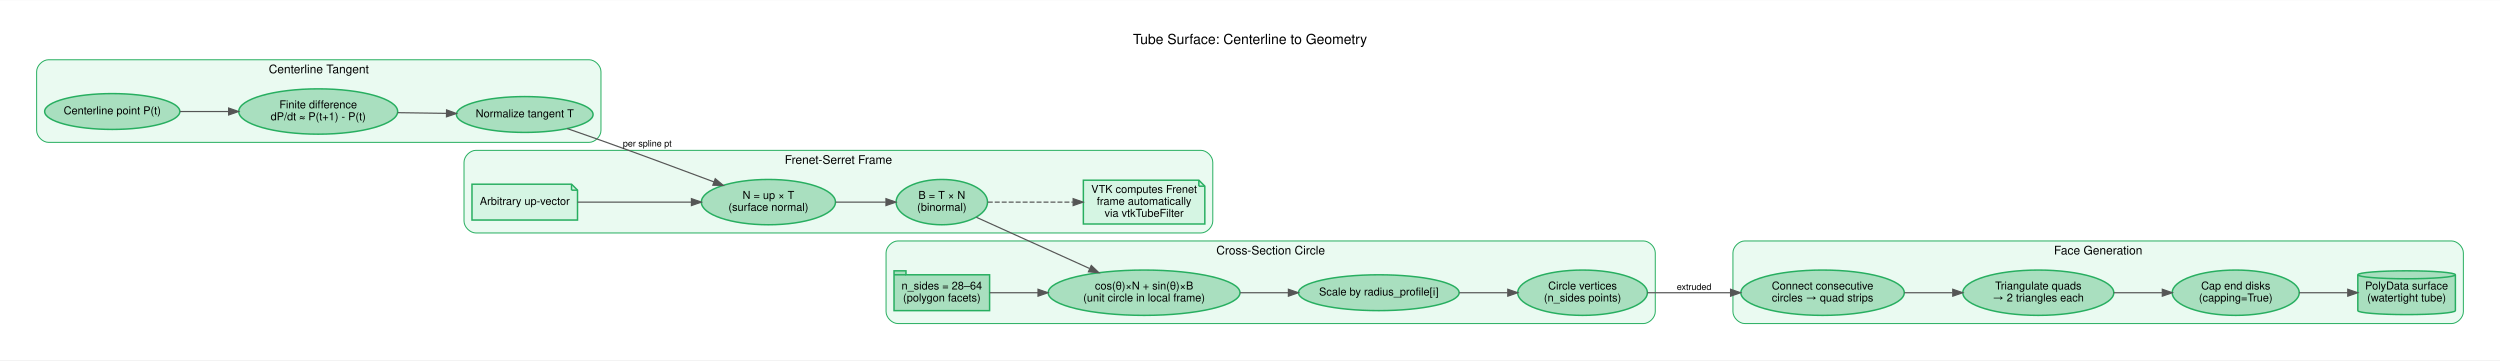
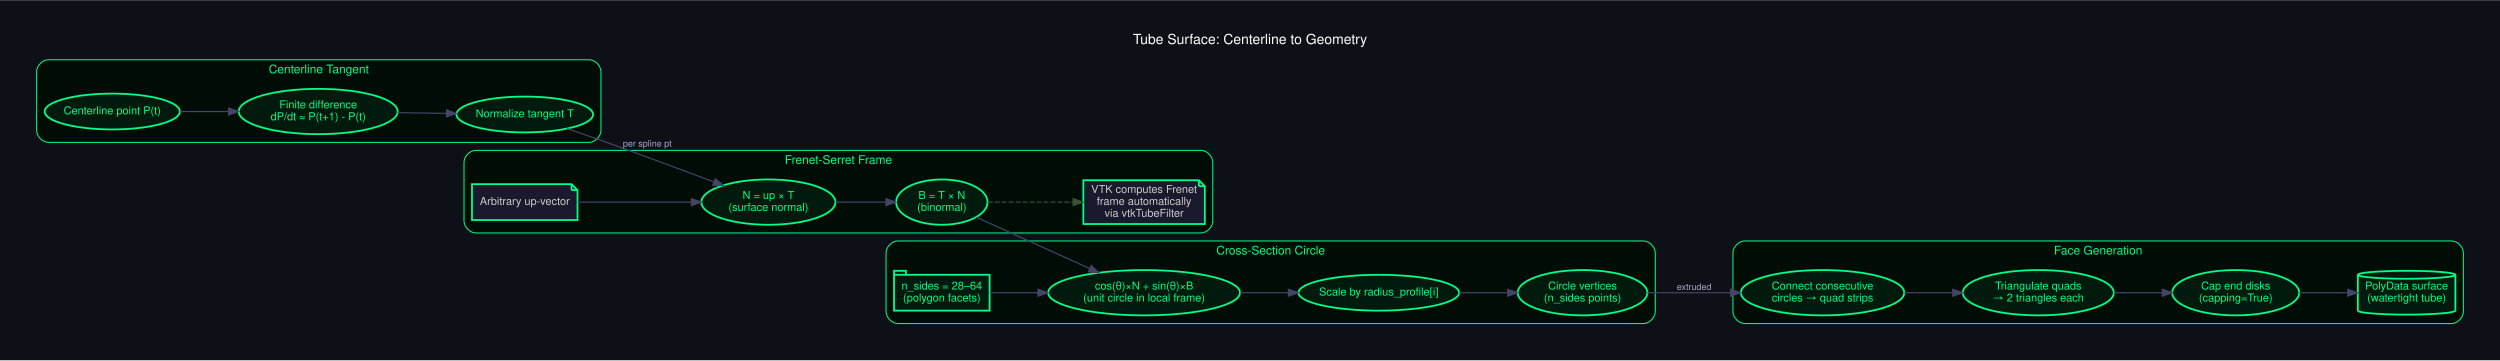
<svg xmlns="http://www.w3.org/2000/svg" width="2511pt" height="362pt" viewBox="0.00 0.00 2511.01 361.60">
  <g id="graph0" class="graph" transform="scale(1 1) rotate(0) translate(28.8 332.8)">
-     <polygon fill="#ffffff" stroke="transparent" points="-28.8,28.8 -28.8,-332.8 2482.21,-332.8 2482.21,28.8 -28.8,28.8" />
-     <text text-anchor="middle" x="1226.71" y="-288.8" font-family="Helvetica,Arial,sans-serif" font-size="14.00">Tube Surface: Centerline to Geometry</text>
+     <polygon fill="#0d1117" stroke="transparent" points="-28.8,28.8 -28.8,-332.8 2482.21,-332.8 2482.21,28.8 -28.8,28.8" />
+     <text text-anchor="middle" x="1226.71" y="-288.8" font-family="Helvetica,Arial,sans-serif" font-size="14.00" fill="white">Tube Surface: Centerline to Geometry</text>
    <g id="clust1" class="cluster">
-       <path fill="#eafaf1" stroke="#27ae60" d="M20,-190C20,-190 562.81,-190 562.81,-190 568.81,-190 574.81,-196 574.81,-202 574.81,-202 574.81,-261 574.81,-261 574.81,-267 568.81,-273 562.81,-273 562.81,-273 20,-273 20,-273 14,-273 8,-267 8,-261 8,-261 8,-202 8,-202 8,-196 14,-190 20,-190" />
-       <text text-anchor="middle" x="291.41" y="-259.4" font-family="Helvetica,Arial,sans-serif" font-size="12.00">Centerline Tangent</text>
+       <path fill="#000d07" stroke="#00ff88" d="M20,-190C20,-190 562.81,-190 562.81,-190 568.81,-190 574.81,-196 574.81,-202 574.81,-202 574.81,-261 574.81,-261 574.81,-267 568.81,-273 562.81,-273 562.81,-273 20,-273 20,-273 14,-273 8,-267 8,-261 8,-261 8,-202 8,-202 8,-196 14,-190 20,-190" />
+       <text text-anchor="middle" x="291.41" y="-259.4" font-family="Helvetica,Arial,sans-serif" font-size="12.00" fill="#00ff88">Centerline Tangent</text>
    </g>
    <g id="clust2" class="cluster">
-       <path fill="#eafaf1" stroke="#27ae60" d="M449.26,-99C449.26,-99 1177.33,-99 1177.33,-99 1183.33,-99 1189.33,-105 1189.33,-111 1189.33,-111 1189.33,-170 1189.33,-170 1189.33,-176 1183.33,-182 1177.33,-182 1177.33,-182 449.26,-182 449.26,-182 443.26,-182 437.26,-176 437.26,-170 437.26,-170 437.26,-111 437.26,-111 437.26,-105 443.26,-99 449.26,-99" />
-       <text text-anchor="middle" x="813.3" y="-168.4" font-family="Helvetica,Arial,sans-serif" font-size="12.00">Frenet-Serret Frame</text>
+       <path fill="#000d07" stroke="#00ff88" d="M449.26,-99C449.26,-99 1177.33,-99 1177.33,-99 1183.33,-99 1189.33,-105 1189.33,-111 1189.33,-111 1189.33,-170 1189.33,-170 1189.33,-176 1183.33,-182 1177.33,-182 1177.33,-182 449.26,-182 449.26,-182 443.26,-182 437.26,-176 437.26,-170 437.26,-170 437.26,-111 437.26,-111 437.26,-105 443.26,-99 449.26,-99" />
+       <text text-anchor="middle" x="813.3" y="-168.4" font-family="Helvetica,Arial,sans-serif" font-size="12.00" fill="#00ff88">Frenet-Serret Frame</text>
    </g>
    <g id="clust3" class="cluster">
-       <path fill="#eafaf1" stroke="#27ae60" d="M873.16,-8C873.16,-8 1621.76,-8 1621.76,-8 1627.76,-8 1633.76,-14 1633.76,-20 1633.76,-20 1633.76,-79 1633.76,-79 1633.76,-85 1627.76,-91 1621.76,-91 1621.76,-91 873.16,-91 873.16,-91 867.16,-91 861.16,-85 861.16,-79 861.16,-79 861.16,-20 861.16,-20 861.16,-14 867.16,-8 873.16,-8" />
-       <text text-anchor="middle" x="1247.46" y="-77.4" font-family="Helvetica,Arial,sans-serif" font-size="12.00">Cross-Section Circle</text>
+       <path fill="#000d07" stroke="#00ff88" d="M873.16,-8C873.16,-8 1621.76,-8 1621.76,-8 1627.76,-8 1633.76,-14 1633.76,-20 1633.76,-20 1633.76,-79 1633.76,-79 1633.76,-85 1627.76,-91 1621.76,-91 1621.76,-91 873.16,-91 873.16,-91 867.16,-91 861.16,-85 861.16,-79 861.16,-79 861.16,-20 861.16,-20 861.16,-14 867.16,-8 873.16,-8" />
+       <text text-anchor="middle" x="1247.46" y="-77.4" font-family="Helvetica,Arial,sans-serif" font-size="12.00" fill="#00ff88">Cross-Section Circle</text>
    </g>
    <g id="clust4" class="cluster">
-       <path fill="#eafaf1" stroke="#27ae60" d="M1723.76,-8C1723.76,-8 2433.41,-8 2433.41,-8 2439.41,-8 2445.41,-14 2445.41,-20 2445.41,-20 2445.41,-79 2445.41,-79 2445.41,-85 2439.41,-91 2433.41,-91 2433.41,-91 1723.76,-91 1723.76,-91 1717.76,-91 1711.76,-85 1711.76,-79 1711.76,-79 1711.76,-20 1711.76,-20 1711.76,-14 1717.76,-8 1723.76,-8" />
-       <text text-anchor="middle" x="2078.59" y="-77.4" font-family="Helvetica,Arial,sans-serif" font-size="12.00">Face Generation</text>
+       <path fill="#000d07" stroke="#00ff88" d="M1723.76,-8C1723.76,-8 2433.41,-8 2433.41,-8 2439.41,-8 2445.41,-14 2445.41,-20 2445.41,-20 2445.41,-79 2445.41,-79 2445.41,-85 2439.41,-91 2433.41,-91 2433.41,-91 1723.76,-91 1723.76,-91 1717.76,-91 1711.76,-85 1711.76,-79 1711.76,-79 1711.76,-20 1711.76,-20 1711.76,-14 1717.76,-8 1723.76,-8" />
+       <text text-anchor="middle" x="2078.59" y="-77.4" font-family="Helvetica,Arial,sans-serif" font-size="12.00" fill="#00ff88">Face Generation</text>
    </g>
    <g id="node1" class="node">
-       <ellipse fill="#a9dfbf" stroke="#27ae60" stroke-width="1.5" cx="83.95" cy="-221" rx="67.9" ry="18" />
-       <text text-anchor="middle" x="83.95" y="-218.2" font-family="Helvetica,Arial,sans-serif" font-size="11.00">Centerline point P(t)</text>
+       <ellipse fill="#001a0d" stroke="#00ff88" stroke-width="1.8" cx="83.95" cy="-221" rx="67.9" ry="18" />
+       <text text-anchor="middle" x="83.95" y="-218.2" font-family="Helvetica,Arial,sans-serif" font-size="11.00" fill="#00ff88">Centerline point P(t)</text>
    </g>
    <g id="node2" class="node">
-       <ellipse fill="#a9dfbf" stroke="#27ae60" stroke-width="1.5" cx="290.81" cy="-221" rx="79.81" ry="22.76" />
-       <text text-anchor="middle" x="290.81" y="-224.2" font-family="Helvetica,Arial,sans-serif" font-size="11.00">Finite difference</text>
-       <text text-anchor="middle" x="290.81" y="-212.2" font-family="Helvetica,Arial,sans-serif" font-size="11.00">dP/dt ≈ P(t+1) - P(t)</text>
+       <ellipse fill="#001a0d" stroke="#00ff88" stroke-width="1.8" cx="290.81" cy="-221" rx="79.81" ry="22.76" />
+       <text text-anchor="middle" x="290.81" y="-224.2" font-family="Helvetica,Arial,sans-serif" font-size="11.00" fill="#00ff88">Finite difference</text>
+       <text text-anchor="middle" x="290.81" y="-212.2" font-family="Helvetica,Arial,sans-serif" font-size="11.00" fill="#00ff88">dP/dt ≈ P(t+1) - P(t)</text>
    </g>
    <g id="edge1" class="edge">
-       <path fill="none" stroke="#555555" stroke-width="1.2" d="M152.03,-221C167.59,-221 184.38,-221 200.72,-221" />
-       <polygon fill="#555555" stroke="#555555" stroke-width="1.2" points="200.82,-224.5 210.82,-221 200.82,-217.5 200.82,-224.5" />
+       <path fill="none" stroke="#444466" stroke-width="1.2" d="M152.03,-221C167.59,-221 184.38,-221 200.72,-221" />
+       <polygon fill="#444466" stroke="#444466" stroke-width="1.2" points="200.82,-224.5 210.82,-221 200.82,-217.5 200.82,-224.5" />
    </g>
    <g id="node3" class="node">
-       <ellipse fill="#a9dfbf" stroke="#27ae60" stroke-width="1.5" cx="498.26" cy="-218" rx="68.61" ry="18" />
-       <text text-anchor="middle" x="498.26" y="-215.2" font-family="Helvetica,Arial,sans-serif" font-size="11.00">Normalize tangent T</text>
+       <ellipse fill="#001a0d" stroke="#00ff88" stroke-width="1.8" cx="498.26" cy="-218" rx="68.61" ry="18" />
+       <text text-anchor="middle" x="498.26" y="-215.2" font-family="Helvetica,Arial,sans-serif" font-size="11.00" fill="#00ff88">Normalize tangent T</text>
    </g>
    <g id="edge2" class="edge">
-       <path fill="none" stroke="#555555" stroke-width="1.2" d="M370.65,-219.85C386.62,-219.62 403.4,-219.37 419.34,-219.14" />
-       <polygon fill="#555555" stroke="#555555" stroke-width="1.2" points="419.72,-222.63 429.67,-218.99 419.62,-215.63 419.72,-222.63" />
+       <path fill="none" stroke="#444466" stroke-width="1.2" d="M370.65,-219.85C386.62,-219.62 403.4,-219.37 419.34,-219.14" />
+       <polygon fill="#444466" stroke="#444466" stroke-width="1.2" points="419.72,-222.63 429.67,-218.99 419.62,-215.63 419.72,-222.63" />
    </g>
    <g id="node5" class="node">
-       <ellipse fill="#a9dfbf" stroke="#27ae60" stroke-width="1.5" cx="742.99" cy="-130" rx="67.35" ry="22.76" />
-       <text text-anchor="middle" x="742.99" y="-133.2" font-family="Helvetica,Arial,sans-serif" font-size="11.00">N = up × T</text>
-       <text text-anchor="middle" x="742.99" y="-121.2" font-family="Helvetica,Arial,sans-serif" font-size="11.00">(surface normal)</text>
+       <ellipse fill="#001a0d" stroke="#00ff88" stroke-width="1.8" cx="742.99" cy="-130" rx="67.35" ry="22.76" />
+       <text text-anchor="middle" x="742.99" y="-133.2" font-family="Helvetica,Arial,sans-serif" font-size="11.00" fill="#00ff88">N = up × T</text>
+       <text text-anchor="middle" x="742.99" y="-121.2" font-family="Helvetica,Arial,sans-serif" font-size="11.00" fill="#00ff88">(surface normal)</text>
    </g>
    <g id="edge12" class="edge">
-       <path fill="none" stroke="#555555" stroke-width="1.2" d="M540.89,-203.87C551.93,-200.07 563.84,-195.92 574.81,-192 612.88,-178.39 655.62,-162.53 688.36,-150.26" />
-       <polygon fill="#555555" stroke="#555555" stroke-width="1.2" points="689.61,-153.53 697.74,-146.73 687.15,-146.97 689.61,-153.53" />
-       <text text-anchor="middle" x="621.31" y="-185.8" font-family="Helvetica,Arial,sans-serif" font-size="9.00">per spline pt</text>
+       <path fill="none" stroke="#444466" stroke-width="1.2" d="M540.89,-203.87C551.93,-200.07 563.84,-195.92 574.81,-192 612.88,-178.39 655.62,-162.53 688.36,-150.26" />
+       <polygon fill="#444466" stroke="#444466" stroke-width="1.2" points="689.61,-153.53 697.74,-146.73 687.15,-146.97 689.61,-153.53" />
+       <text text-anchor="middle" x="621.31" y="-185.8" font-family="Helvetica,Arial,sans-serif" font-size="9.00" fill="#aaaacc">per spline pt</text>
    </g>
    <g id="node4" class="node">
-       <polygon fill="#d5f5e3" stroke="#27ae60" stroke-width="1.5" points="545.26,-148 445.26,-148 445.26,-112 551.26,-112 551.26,-142 545.26,-148" />
-       <polyline fill="none" stroke="#27ae60" stroke-width="1.5" points="545.26,-148 545.26,-142 " />
-       <polyline fill="none" stroke="#27ae60" stroke-width="1.5" points="551.26,-142 545.26,-142 " />
-       <text text-anchor="middle" x="498.26" y="-127.2" font-family="Helvetica,Arial,sans-serif" font-size="11.00">Arbitrary up-vector</text>
+       <polygon fill="#1a1a2e" stroke="#00ff88" stroke-width="1.8" points="545.26,-148 445.26,-148 445.26,-112 551.26,-112 551.26,-142 545.26,-148" />
+       <polyline fill="none" stroke="#00ff88" stroke-width="1.8" points="545.26,-148 545.26,-142 " />
+       <polyline fill="none" stroke="#00ff88" stroke-width="1.8" points="551.26,-142 545.26,-142 " />
+       <text text-anchor="middle" x="498.26" y="-127.2" font-family="Helvetica,Arial,sans-serif" font-size="11.00" fill="#cccccc">Arbitrary up-vector</text>
    </g>
    <g id="edge3" class="edge">
-       <path fill="none" stroke="#555555" stroke-width="1.2" d="M551.33,-130C584.56,-130 628.22,-130 665.37,-130" />
-       <polygon fill="#555555" stroke="#555555" stroke-width="1.2" points="665.67,-133.5 675.67,-130 665.67,-126.5 665.67,-133.5" />
+       <path fill="none" stroke="#444466" stroke-width="1.2" d="M551.33,-130C584.56,-130 628.22,-130 665.37,-130" />
+       <polygon fill="#444466" stroke="#444466" stroke-width="1.2" points="665.67,-133.5 675.67,-130 665.67,-126.5 665.67,-133.5" />
    </g>
    <g id="node6" class="node">
-       <ellipse fill="#a9dfbf" stroke="#27ae60" stroke-width="1.5" cx="917.16" cy="-130" rx="45.92" ry="22.76" />
-       <text text-anchor="middle" x="917.16" y="-133.2" font-family="Helvetica,Arial,sans-serif" font-size="11.00">B = T × N</text>
-       <text text-anchor="middle" x="917.16" y="-121.2" font-family="Helvetica,Arial,sans-serif" font-size="11.00">(binormal)</text>
+       <ellipse fill="#001a0d" stroke="#00ff88" stroke-width="1.8" cx="917.16" cy="-130" rx="45.92" ry="22.76" />
+       <text text-anchor="middle" x="917.16" y="-133.2" font-family="Helvetica,Arial,sans-serif" font-size="11.00" fill="#00ff88">B = T × N</text>
+       <text text-anchor="middle" x="917.16" y="-121.2" font-family="Helvetica,Arial,sans-serif" font-size="11.00" fill="#00ff88">(binormal)</text>
    </g>
    <g id="edge4" class="edge">
-       <path fill="none" stroke="#555555" stroke-width="1.2" d="M810.56,-130C827.17,-130 844.8,-130 860.81,-130" />
-       <polygon fill="#555555" stroke="#555555" stroke-width="1.2" points="861.06,-133.5 871.06,-130 861.06,-126.5 861.06,-133.5" />
+       <path fill="none" stroke="#444466" stroke-width="1.2" d="M810.56,-130C827.17,-130 844.8,-130 860.81,-130" />
+       <polygon fill="#444466" stroke="#444466" stroke-width="1.2" points="861.06,-133.5 871.06,-130 861.06,-126.5 861.06,-133.5" />
    </g>
    <g id="node7" class="node">
-       <polygon fill="#d5f5e3" stroke="#27ae60" stroke-width="1.5" points="1175.33,-152 1059.33,-152 1059.33,-108 1181.33,-108 1181.33,-146 1175.33,-152" />
-       <polyline fill="none" stroke="#27ae60" stroke-width="1.5" points="1175.33,-152 1175.33,-146 " />
-       <polyline fill="none" stroke="#27ae60" stroke-width="1.5" points="1181.33,-146 1175.33,-146 " />
-       <text text-anchor="middle" x="1120.33" y="-139.2" font-family="Helvetica,Arial,sans-serif" font-size="11.00">VTK computes Frenet</text>
-       <text text-anchor="middle" x="1120.33" y="-127.2" font-family="Helvetica,Arial,sans-serif" font-size="11.00">frame automatically</text>
-       <text text-anchor="middle" x="1120.33" y="-115.2" font-family="Helvetica,Arial,sans-serif" font-size="11.00">via vtkTubeFilter</text>
+       <polygon fill="#1a1a2e" stroke="#00ff88" stroke-width="1.8" points="1175.33,-152 1059.33,-152 1059.33,-108 1181.33,-108 1181.33,-146 1175.33,-152" />
+       <polyline fill="none" stroke="#00ff88" stroke-width="1.8" points="1175.33,-152 1175.33,-146 " />
+       <polyline fill="none" stroke="#00ff88" stroke-width="1.8" points="1181.33,-146 1175.33,-146 " />
+       <text text-anchor="middle" x="1120.33" y="-139.2" font-family="Helvetica,Arial,sans-serif" font-size="11.00" fill="#cccccc">VTK computes Frenet</text>
+       <text text-anchor="middle" x="1120.33" y="-127.2" font-family="Helvetica,Arial,sans-serif" font-size="11.00" fill="#cccccc">frame automatically</text>
+       <text text-anchor="middle" x="1120.33" y="-115.2" font-family="Helvetica,Arial,sans-serif" font-size="11.00" fill="#cccccc">via vtkTubeFilter</text>
    </g>
    <g id="edge5" class="edge">
-       <path fill="none" stroke="#555555" stroke-width="1.2" stroke-dasharray="5,2" d="M963.31,-130C988.48,-130 1020.39,-130 1048.79,-130" />
-       <polygon fill="#555555" stroke="#555555" stroke-width="1.2" points="1049.07,-133.5 1059.07,-130 1049.07,-126.5 1049.07,-133.5" />
+       <path fill="none" stroke="#335533" stroke-width="1.2" stroke-dasharray="5,2" d="M963.31,-130C988.48,-130 1020.39,-130 1048.79,-130" />
+       <polygon fill="#335533" stroke="#335533" stroke-width="1.2" points="1049.07,-133.5 1059.07,-130 1049.07,-126.5 1049.07,-133.5" />
    </g>
    <g id="node9" class="node">
-       <ellipse fill="#a9dfbf" stroke="#27ae60" stroke-width="1.5" cx="1120.33" cy="-39" rx="96.33" ry="22.76" />
-       <text text-anchor="middle" x="1120.33" y="-42.2" font-family="Helvetica,Arial,sans-serif" font-size="11.00">cos(θ)×N + sin(θ)×B</text>
-       <text text-anchor="middle" x="1120.33" y="-30.2" font-family="Helvetica,Arial,sans-serif" font-size="11.00">(unit circle in local frame)</text>
+       <ellipse fill="#001a0d" stroke="#00ff88" stroke-width="1.8" cx="1120.33" cy="-39" rx="96.33" ry="22.76" />
+       <text text-anchor="middle" x="1120.33" y="-42.2" font-family="Helvetica,Arial,sans-serif" font-size="11.00" fill="#00ff88">cos(θ)×N + sin(θ)×B</text>
+       <text text-anchor="middle" x="1120.33" y="-30.2" font-family="Helvetica,Arial,sans-serif" font-size="11.00" fill="#00ff88">(unit circle in local frame)</text>
    </g>
    <g id="edge13" class="edge">
-       <path fill="none" stroke="#555555" stroke-width="1.2" d="M951.83,-114.77C982.84,-100.74 1029.38,-79.69 1065.53,-63.34" />
-       <polygon fill="#555555" stroke="#555555" stroke-width="1.2" points="1067.29,-66.38 1074.96,-59.07 1064.41,-60 1067.29,-66.38" />
+       <path fill="none" stroke="#444466" stroke-width="1.2" d="M951.83,-114.77C982.84,-100.74 1029.38,-79.69 1065.53,-63.34" />
+       <polygon fill="#444466" stroke="#444466" stroke-width="1.2" points="1067.29,-66.38 1074.96,-59.07 1064.41,-60 1067.29,-66.38" />
    </g>
    <g id="node8" class="node">
-       <polygon fill="#a9dfbf" stroke="#27ae60" stroke-width="1.5" points="965.16,-57 881.16,-57 881.16,-61 869.16,-61 869.16,-21 965.16,-21 965.16,-57" />
-       <polyline fill="none" stroke="#27ae60" stroke-width="1.5" points="869.16,-57 881.16,-57 " />
-       <text text-anchor="middle" x="917.16" y="-42.2" font-family="Helvetica,Arial,sans-serif" font-size="11.00">n_sides = 28–64</text>
-       <text text-anchor="middle" x="917.16" y="-30.2" font-family="Helvetica,Arial,sans-serif" font-size="11.00">(polygon facets)</text>
+       <polygon fill="#001a0d" stroke="#00ff88" stroke-width="1.8" points="965.16,-57 881.16,-57 881.16,-61 869.16,-61 869.16,-21 965.16,-21 965.16,-57" />
+       <polyline fill="none" stroke="#00ff88" stroke-width="1.8" points="869.16,-57 881.16,-57 " />
+       <text text-anchor="middle" x="917.16" y="-42.2" font-family="Helvetica,Arial,sans-serif" font-size="11.00" fill="#00ff88">n_sides = 28–64</text>
+       <text text-anchor="middle" x="917.16" y="-30.2" font-family="Helvetica,Arial,sans-serif" font-size="11.00" fill="#00ff88">(polygon facets)</text>
    </g>
    <g id="edge6" class="edge">
-       <path fill="none" stroke="#555555" stroke-width="1.2" d="M965.33,-39C979.99,-39 996.78,-39 1013.76,-39" />
-       <polygon fill="#555555" stroke="#555555" stroke-width="1.2" points="1013.77,-42.5 1023.77,-39 1013.77,-35.5 1013.77,-42.5" />
+       <path fill="none" stroke="#444466" stroke-width="1.2" d="M965.33,-39C979.99,-39 996.78,-39 1013.76,-39" />
+       <polygon fill="#444466" stroke="#444466" stroke-width="1.2" points="1013.77,-42.5 1023.77,-39 1013.77,-35.5 1013.77,-42.5" />
    </g>
    <g id="node10" class="node">
-       <ellipse fill="#a9dfbf" stroke="#27ae60" stroke-width="1.5" cx="1356.08" cy="-39" rx="80.66" ry="18" />
-       <text text-anchor="middle" x="1356.08" y="-36.2" font-family="Helvetica,Arial,sans-serif" font-size="11.00">Scale by radius_profile[i]</text>
+       <ellipse fill="#001a0d" stroke="#00ff88" stroke-width="1.8" cx="1356.08" cy="-39" rx="80.66" ry="18" />
+       <text text-anchor="middle" x="1356.08" y="-36.2" font-family="Helvetica,Arial,sans-serif" font-size="11.00" fill="#00ff88">Scale by radius_profile[i]</text>
    </g>
    <g id="edge7" class="edge">
-       <path fill="none" stroke="#555555" stroke-width="1.2" d="M1216.74,-39C1232.69,-39 1249.19,-39 1265,-39" />
-       <polygon fill="#555555" stroke="#555555" stroke-width="1.2" points="1265.27,-42.5 1275.27,-39 1265.27,-35.5 1265.27,-42.5" />
+       <path fill="none" stroke="#444466" stroke-width="1.2" d="M1216.74,-39C1232.69,-39 1249.19,-39 1265,-39" />
+       <polygon fill="#444466" stroke="#444466" stroke-width="1.2" points="1265.27,-42.5 1275.27,-39 1265.27,-35.5 1265.27,-42.5" />
    </g>
    <g id="node11" class="node">
-       <ellipse fill="#a9dfbf" stroke="#27ae60" stroke-width="1.5" cx="1560.71" cy="-39" rx="65.11" ry="22.76" />
-       <text text-anchor="middle" x="1560.71" y="-42.2" font-family="Helvetica,Arial,sans-serif" font-size="11.00">Circle vertices</text>
-       <text text-anchor="middle" x="1560.71" y="-30.2" font-family="Helvetica,Arial,sans-serif" font-size="11.00">(n_sides points)</text>
+       <ellipse fill="#001a0d" stroke="#00ff88" stroke-width="1.8" cx="1560.71" cy="-39" rx="65.11" ry="22.76" />
+       <text text-anchor="middle" x="1560.71" y="-42.2" font-family="Helvetica,Arial,sans-serif" font-size="11.00" fill="#00ff88">Circle vertices</text>
+       <text text-anchor="middle" x="1560.71" y="-30.2" font-family="Helvetica,Arial,sans-serif" font-size="11.00" fill="#00ff88">(n_sides points)</text>
    </g>
    <g id="edge8" class="edge">
-       <path fill="none" stroke="#555555" stroke-width="1.2" d="M1436.87,-39C1452.86,-39 1469.6,-39 1485.4,-39" />
-       <polygon fill="#555555" stroke="#555555" stroke-width="1.2" points="1485.62,-42.5 1495.62,-39 1485.62,-35.5 1485.62,-42.5" />
+       <path fill="none" stroke="#444466" stroke-width="1.2" d="M1436.87,-39C1452.86,-39 1469.6,-39 1485.4,-39" />
+       <polygon fill="#444466" stroke="#444466" stroke-width="1.2" points="1485.62,-42.5 1495.62,-39 1485.62,-35.5 1485.62,-42.5" />
    </g>
    <g id="node12" class="node">
-       <ellipse fill="#a9dfbf" stroke="#27ae60" stroke-width="1.5" cx="1801.79" cy="-39" rx="82.05" ry="22.76" />
-       <text text-anchor="middle" x="1801.79" y="-42.2" font-family="Helvetica,Arial,sans-serif" font-size="11.00">Connect consecutive</text>
-       <text text-anchor="middle" x="1801.79" y="-30.2" font-family="Helvetica,Arial,sans-serif" font-size="11.00">circles → quad strips</text>
+       <ellipse fill="#001a0d" stroke="#00ff88" stroke-width="1.8" cx="1801.79" cy="-39" rx="82.05" ry="22.76" />
+       <text text-anchor="middle" x="1801.79" y="-42.2" font-family="Helvetica,Arial,sans-serif" font-size="11.00" fill="#00ff88">Connect consecutive</text>
+       <text text-anchor="middle" x="1801.79" y="-30.2" font-family="Helvetica,Arial,sans-serif" font-size="11.00" fill="#00ff88">circles → quad strips</text>
    </g>
    <g id="edge14" class="edge">
-       <path fill="none" stroke="#555555" stroke-width="1.2" d="M1625.78,-39C1651.4,-39 1681.39,-39 1709.24,-39" />
-       <polygon fill="#555555" stroke="#555555" stroke-width="1.2" points="1709.39,-42.5 1719.39,-39 1709.39,-35.5 1709.39,-42.5" />
-       <text text-anchor="middle" x="1672.76" y="-41.8" font-family="Helvetica,Arial,sans-serif" font-size="9.00">extruded</text>
+       <path fill="none" stroke="#444466" stroke-width="1.2" d="M1625.78,-39C1651.4,-39 1681.39,-39 1709.24,-39" />
+       <polygon fill="#444466" stroke="#444466" stroke-width="1.2" points="1709.39,-42.5 1719.39,-39 1709.39,-35.5 1709.39,-42.5" />
+       <text text-anchor="middle" x="1672.76" y="-41.8" font-family="Helvetica,Arial,sans-serif" font-size="9.00" fill="#aaaacc">extruded</text>
    </g>
    <g id="node13" class="node">
-       <ellipse fill="#a9dfbf" stroke="#27ae60" stroke-width="1.5" cx="2018.47" cy="-39" rx="75.82" ry="22.76" />
-       <text text-anchor="middle" x="2018.47" y="-42.2" font-family="Helvetica,Arial,sans-serif" font-size="11.00">Triangulate quads</text>
-       <text text-anchor="middle" x="2018.47" y="-30.2" font-family="Helvetica,Arial,sans-serif" font-size="11.00">→ 2 triangles each</text>
+       <ellipse fill="#001a0d" stroke="#00ff88" stroke-width="1.8" cx="2018.47" cy="-39" rx="75.82" ry="22.76" />
+       <text text-anchor="middle" x="2018.47" y="-42.2" font-family="Helvetica,Arial,sans-serif" font-size="11.00" fill="#00ff88">Triangulate quads</text>
+       <text text-anchor="middle" x="2018.47" y="-30.2" font-family="Helvetica,Arial,sans-serif" font-size="11.00" fill="#00ff88">→ 2 triangles each</text>
    </g>
    <g id="edge9" class="edge">
-       <path fill="none" stroke="#555555" stroke-width="1.2" d="M1883.95,-39C1899.73,-39 1916.31,-39 1932.22,-39" />
-       <polygon fill="#555555" stroke="#555555" stroke-width="1.2" points="1932.56,-42.5 1942.56,-39 1932.56,-35.5 1932.56,-42.5" />
+       <path fill="none" stroke="#444466" stroke-width="1.2" d="M1883.95,-39C1899.73,-39 1916.31,-39 1932.22,-39" />
+       <polygon fill="#444466" stroke="#444466" stroke-width="1.2" points="1932.56,-42.5 1942.56,-39 1932.56,-35.5 1932.56,-42.5" />
    </g>
    <g id="node14" class="node">
-       <ellipse fill="#a9dfbf" stroke="#27ae60" stroke-width="1.5" cx="2216.77" cy="-39" rx="63.78" ry="22.76" />
-       <text text-anchor="middle" x="2216.77" y="-42.2" font-family="Helvetica,Arial,sans-serif" font-size="11.00">Cap end disks</text>
-       <text text-anchor="middle" x="2216.77" y="-30.2" font-family="Helvetica,Arial,sans-serif" font-size="11.00">(capping=True)</text>
+       <ellipse fill="#001a0d" stroke="#00ff88" stroke-width="1.8" cx="2216.77" cy="-39" rx="63.78" ry="22.76" />
+       <text text-anchor="middle" x="2216.77" y="-42.2" font-family="Helvetica,Arial,sans-serif" font-size="11.00" fill="#00ff88">Cap end disks</text>
+       <text text-anchor="middle" x="2216.77" y="-30.2" font-family="Helvetica,Arial,sans-serif" font-size="11.00" fill="#00ff88">(capping=True)</text>
    </g>
    <g id="edge10" class="edge">
-       <path fill="none" stroke="#555555" stroke-width="1.2" d="M2094.24,-39C2110.15,-39 2126.93,-39 2142.78,-39" />
-       <polygon fill="#555555" stroke="#555555" stroke-width="1.2" points="2143.03,-42.5 2153.03,-39 2143.03,-35.5 2143.03,-42.5" />
+       <path fill="none" stroke="#444466" stroke-width="1.2" d="M2094.24,-39C2110.15,-39 2126.93,-39 2142.78,-39" />
+       <polygon fill="#444466" stroke="#444466" stroke-width="1.2" points="2143.03,-42.5 2153.03,-39 2143.03,-35.5 2143.03,-42.5" />
    </g>
    <g id="node15" class="node">
-       <path fill="#a9dfbf" stroke="#27ae60" stroke-width="1.5" d="M2437.41,-57C2437.41,-59.21 2415.45,-61 2388.41,-61 2361.37,-61 2339.41,-59.21 2339.41,-57 2339.41,-57 2339.41,-21 2339.41,-21 2339.41,-18.79 2361.37,-17 2388.41,-17 2415.45,-17 2437.41,-18.79 2437.41,-21 2437.41,-21 2437.41,-57 2437.41,-57" />
-       <path fill="none" stroke="#27ae60" stroke-width="1.5" d="M2437.41,-57C2437.41,-54.79 2415.45,-53 2388.41,-53 2361.37,-53 2339.41,-54.79 2339.41,-57" />
-       <text text-anchor="middle" x="2388.41" y="-42.2" font-family="Helvetica,Arial,sans-serif" font-size="11.00">PolyData surface</text>
-       <text text-anchor="middle" x="2388.41" y="-30.2" font-family="Helvetica,Arial,sans-serif" font-size="11.00">(watertight tube)</text>
+       <path fill="#001a0d" stroke="#00ff88" stroke-width="1.8" d="M2437.41,-57C2437.41,-59.21 2415.45,-61 2388.41,-61 2361.37,-61 2339.41,-59.21 2339.41,-57 2339.41,-57 2339.41,-21 2339.41,-21 2339.41,-18.79 2361.37,-17 2388.41,-17 2415.45,-17 2437.41,-18.79 2437.41,-21 2437.41,-21 2437.41,-57 2437.41,-57" />
+       <path fill="none" stroke="#00ff88" stroke-width="1.8" d="M2437.41,-57C2437.41,-54.79 2415.45,-53 2388.41,-53 2361.37,-53 2339.41,-54.79 2339.41,-57" />
+       <text text-anchor="middle" x="2388.41" y="-42.2" font-family="Helvetica,Arial,sans-serif" font-size="11.00" fill="#00ff88">PolyData surface</text>
+       <text text-anchor="middle" x="2388.41" y="-30.2" font-family="Helvetica,Arial,sans-serif" font-size="11.00" fill="#00ff88">(watertight tube)</text>
    </g>
    <g id="edge11" class="edge">
-       <path fill="none" stroke="#555555" stroke-width="1.2" d="M2280.46,-39C2296.41,-39 2313.48,-39 2329.19,-39" />
-       <polygon fill="#555555" stroke="#555555" stroke-width="1.2" points="2329.3,-42.5 2339.3,-39 2329.3,-35.5 2329.3,-42.5" />
+       <path fill="none" stroke="#444466" stroke-width="1.2" d="M2280.46,-39C2296.41,-39 2313.48,-39 2329.19,-39" />
+       <polygon fill="#444466" stroke="#444466" stroke-width="1.2" points="2329.3,-42.5 2339.3,-39 2329.3,-35.5 2329.3,-42.5" />
    </g>
  </g>
</svg>
